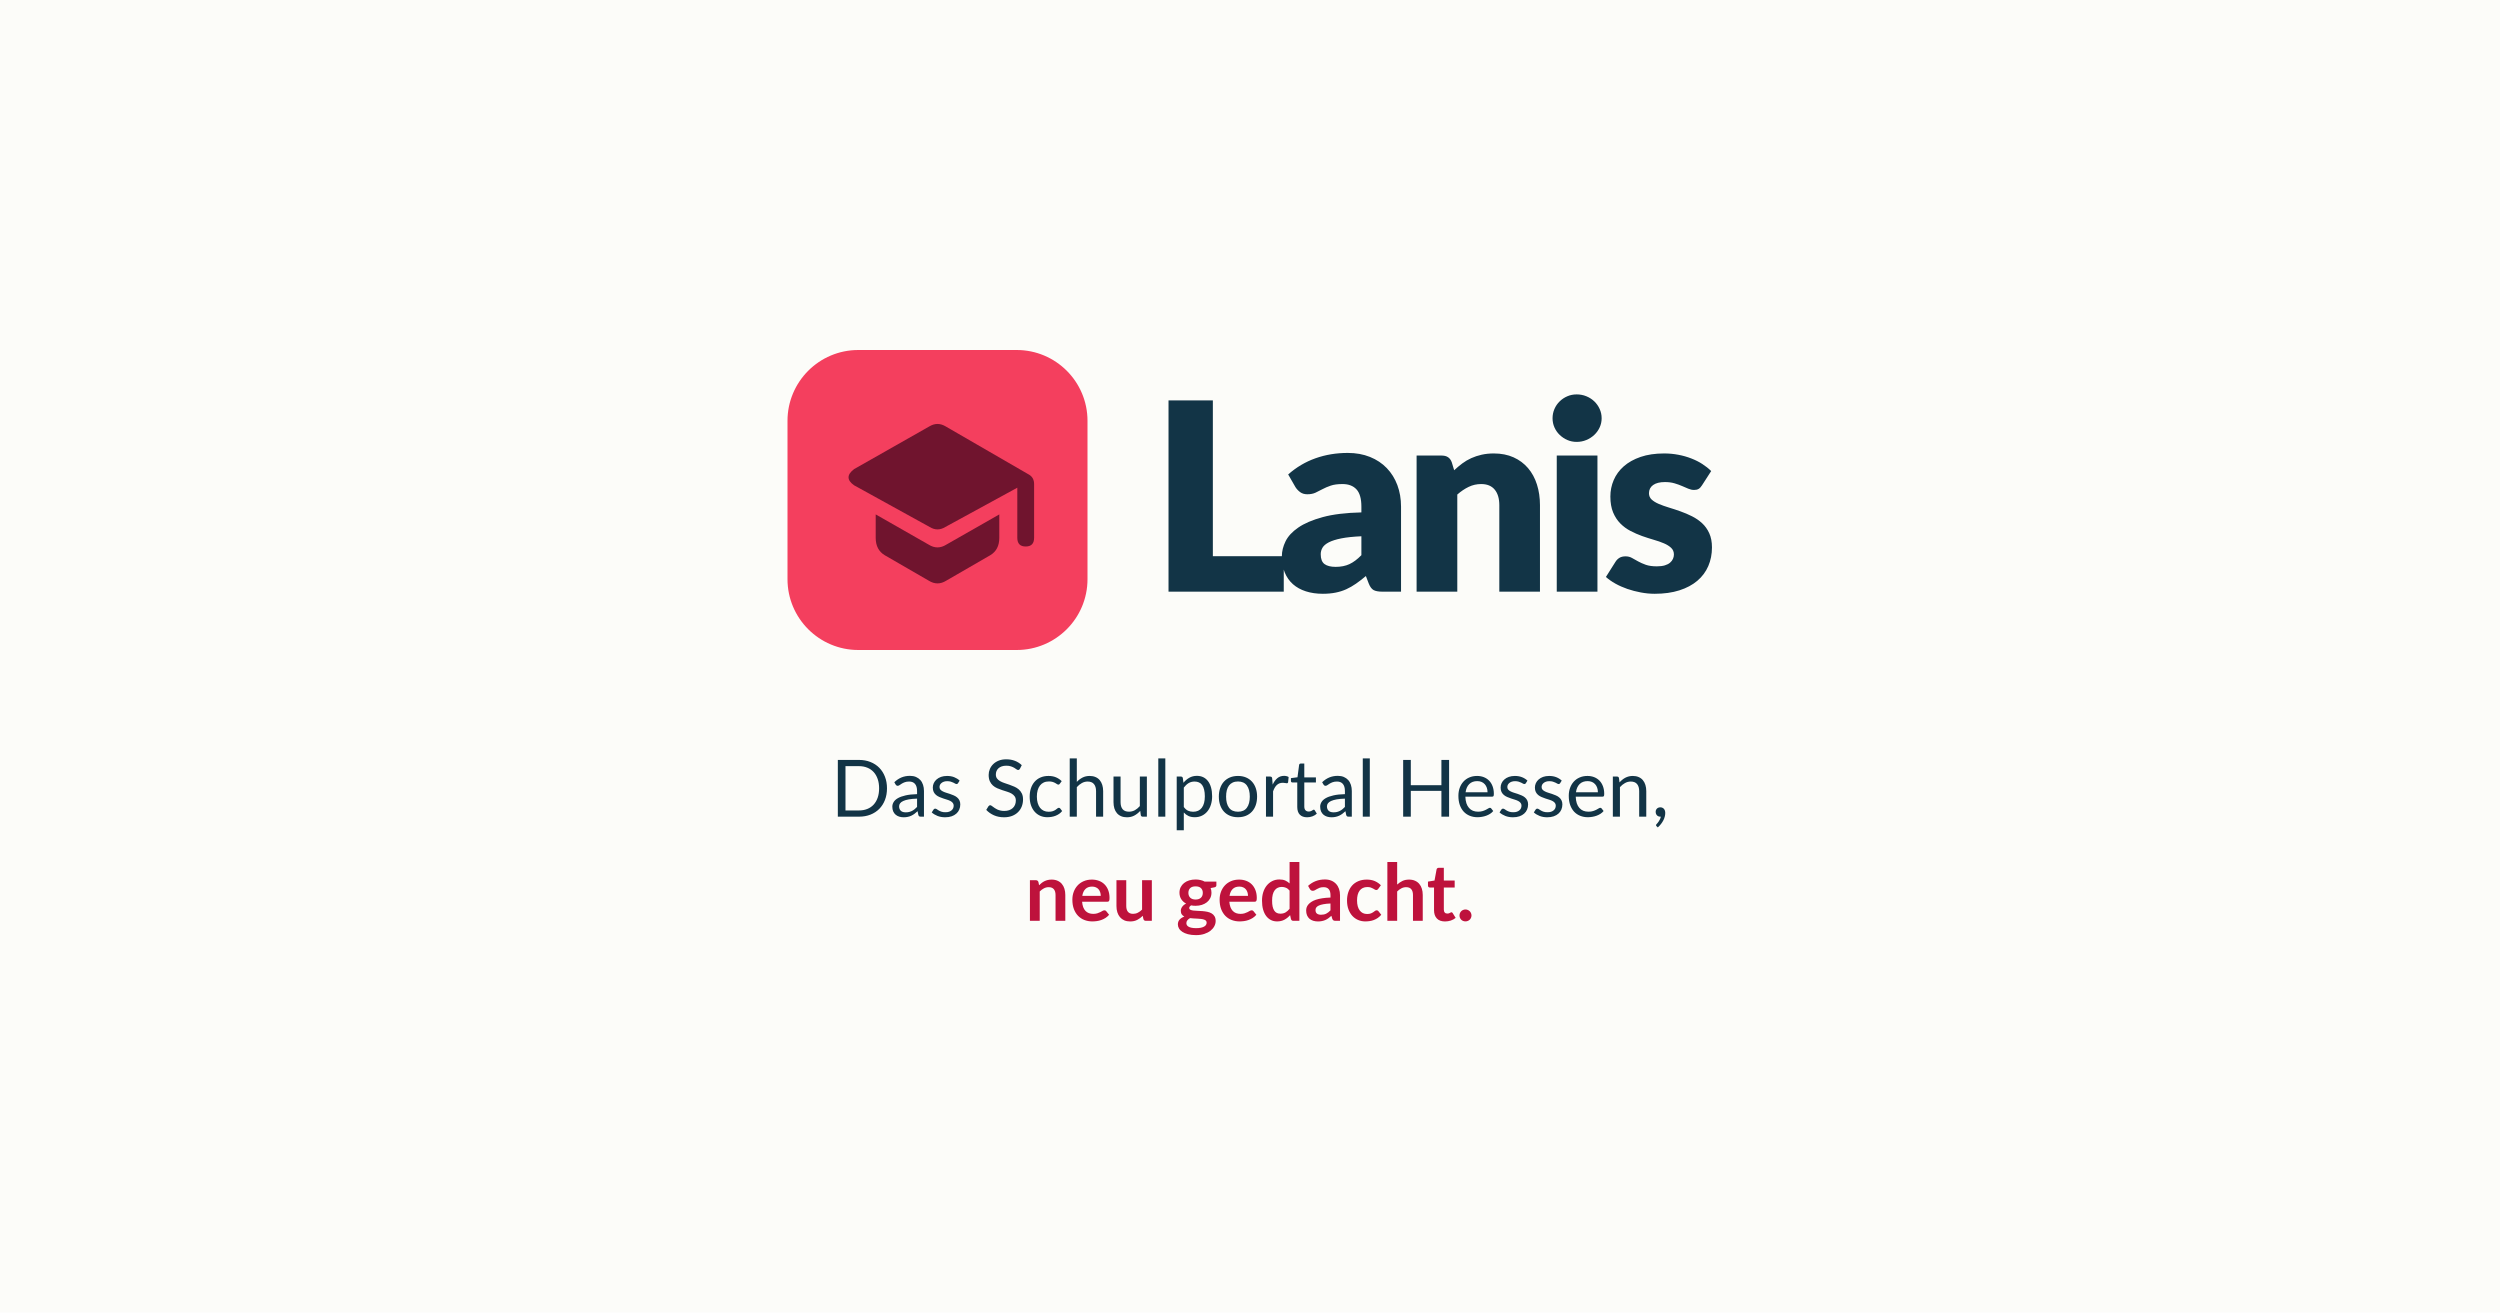
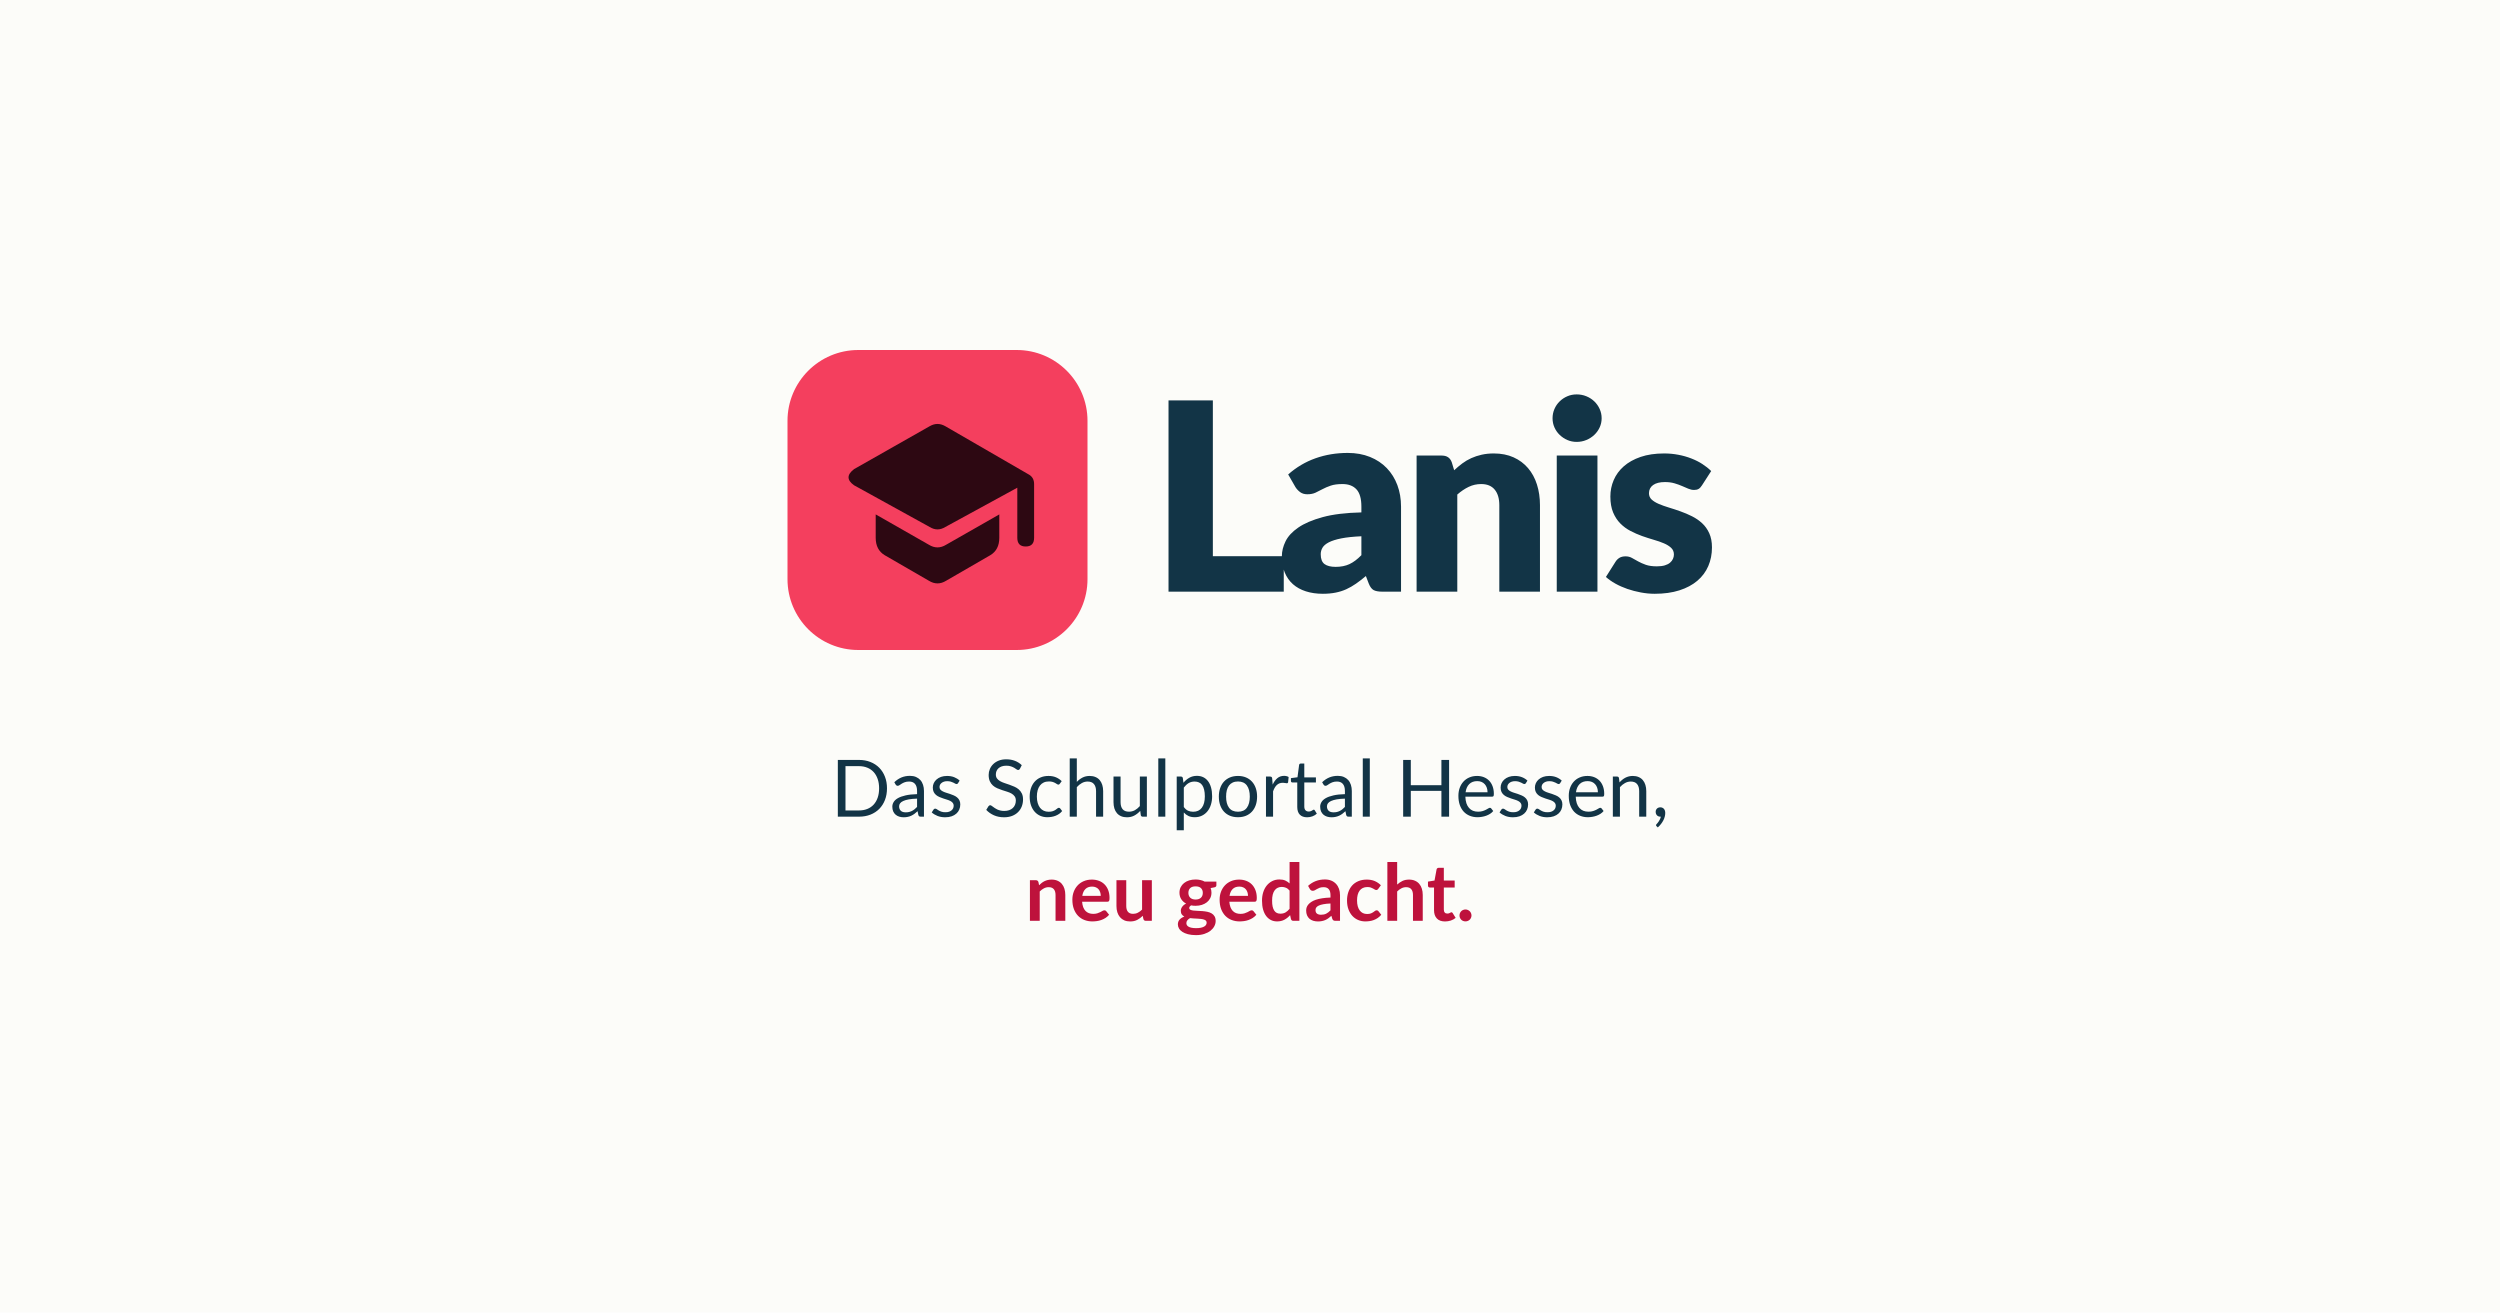
<svg xmlns="http://www.w3.org/2000/svg" width="1200" height="630" viewBox="0 0 1200 630">
  <rect width="1200" height="630" fill="#fcfcf9" />
  <g transform="translate(378 168)">
    <rect width="144" height="144" rx="34" fill="rgb(244, 63, 94)" />
-     <g transform="scale(.144)" fill="rgb(112, 20, 46)">
+     <g transform="scale(.144)" fill="rgb(45, 8, 18)">
      <path d="M222 397 474 254Q500 239 526 254L806 416Q822 426 822 447V626Q822 655 794 655Q766 655 766 626V459L526 590Q500 606 474 590L222 451Q185 425 222 397Z" />
      <path d="M294 548 471 649Q500 667 529 649L706 548V626Q706 666 676 684L529 769Q500 787 471 769L324 684Q294 666 294 626Z" />
    </g>
  </g>
  <text x="552" y="284" font-family="Lato, sans-serif" font-size="126" font-weight="900" letter-spacing="-5" fill="#123446">Lanis</text>
  <text x="600" y="392" text-anchor="middle" font-family="Lato, sans-serif" font-size="38" font-weight="400" fill="#123446">Das Schulportal Hessen,</text>
  <text x="600" y="442" text-anchor="middle" font-family="Lato, sans-serif" font-size="38" font-weight="700" fill="rgb(190, 18, 60)">neu gedacht.</text>
</svg>
